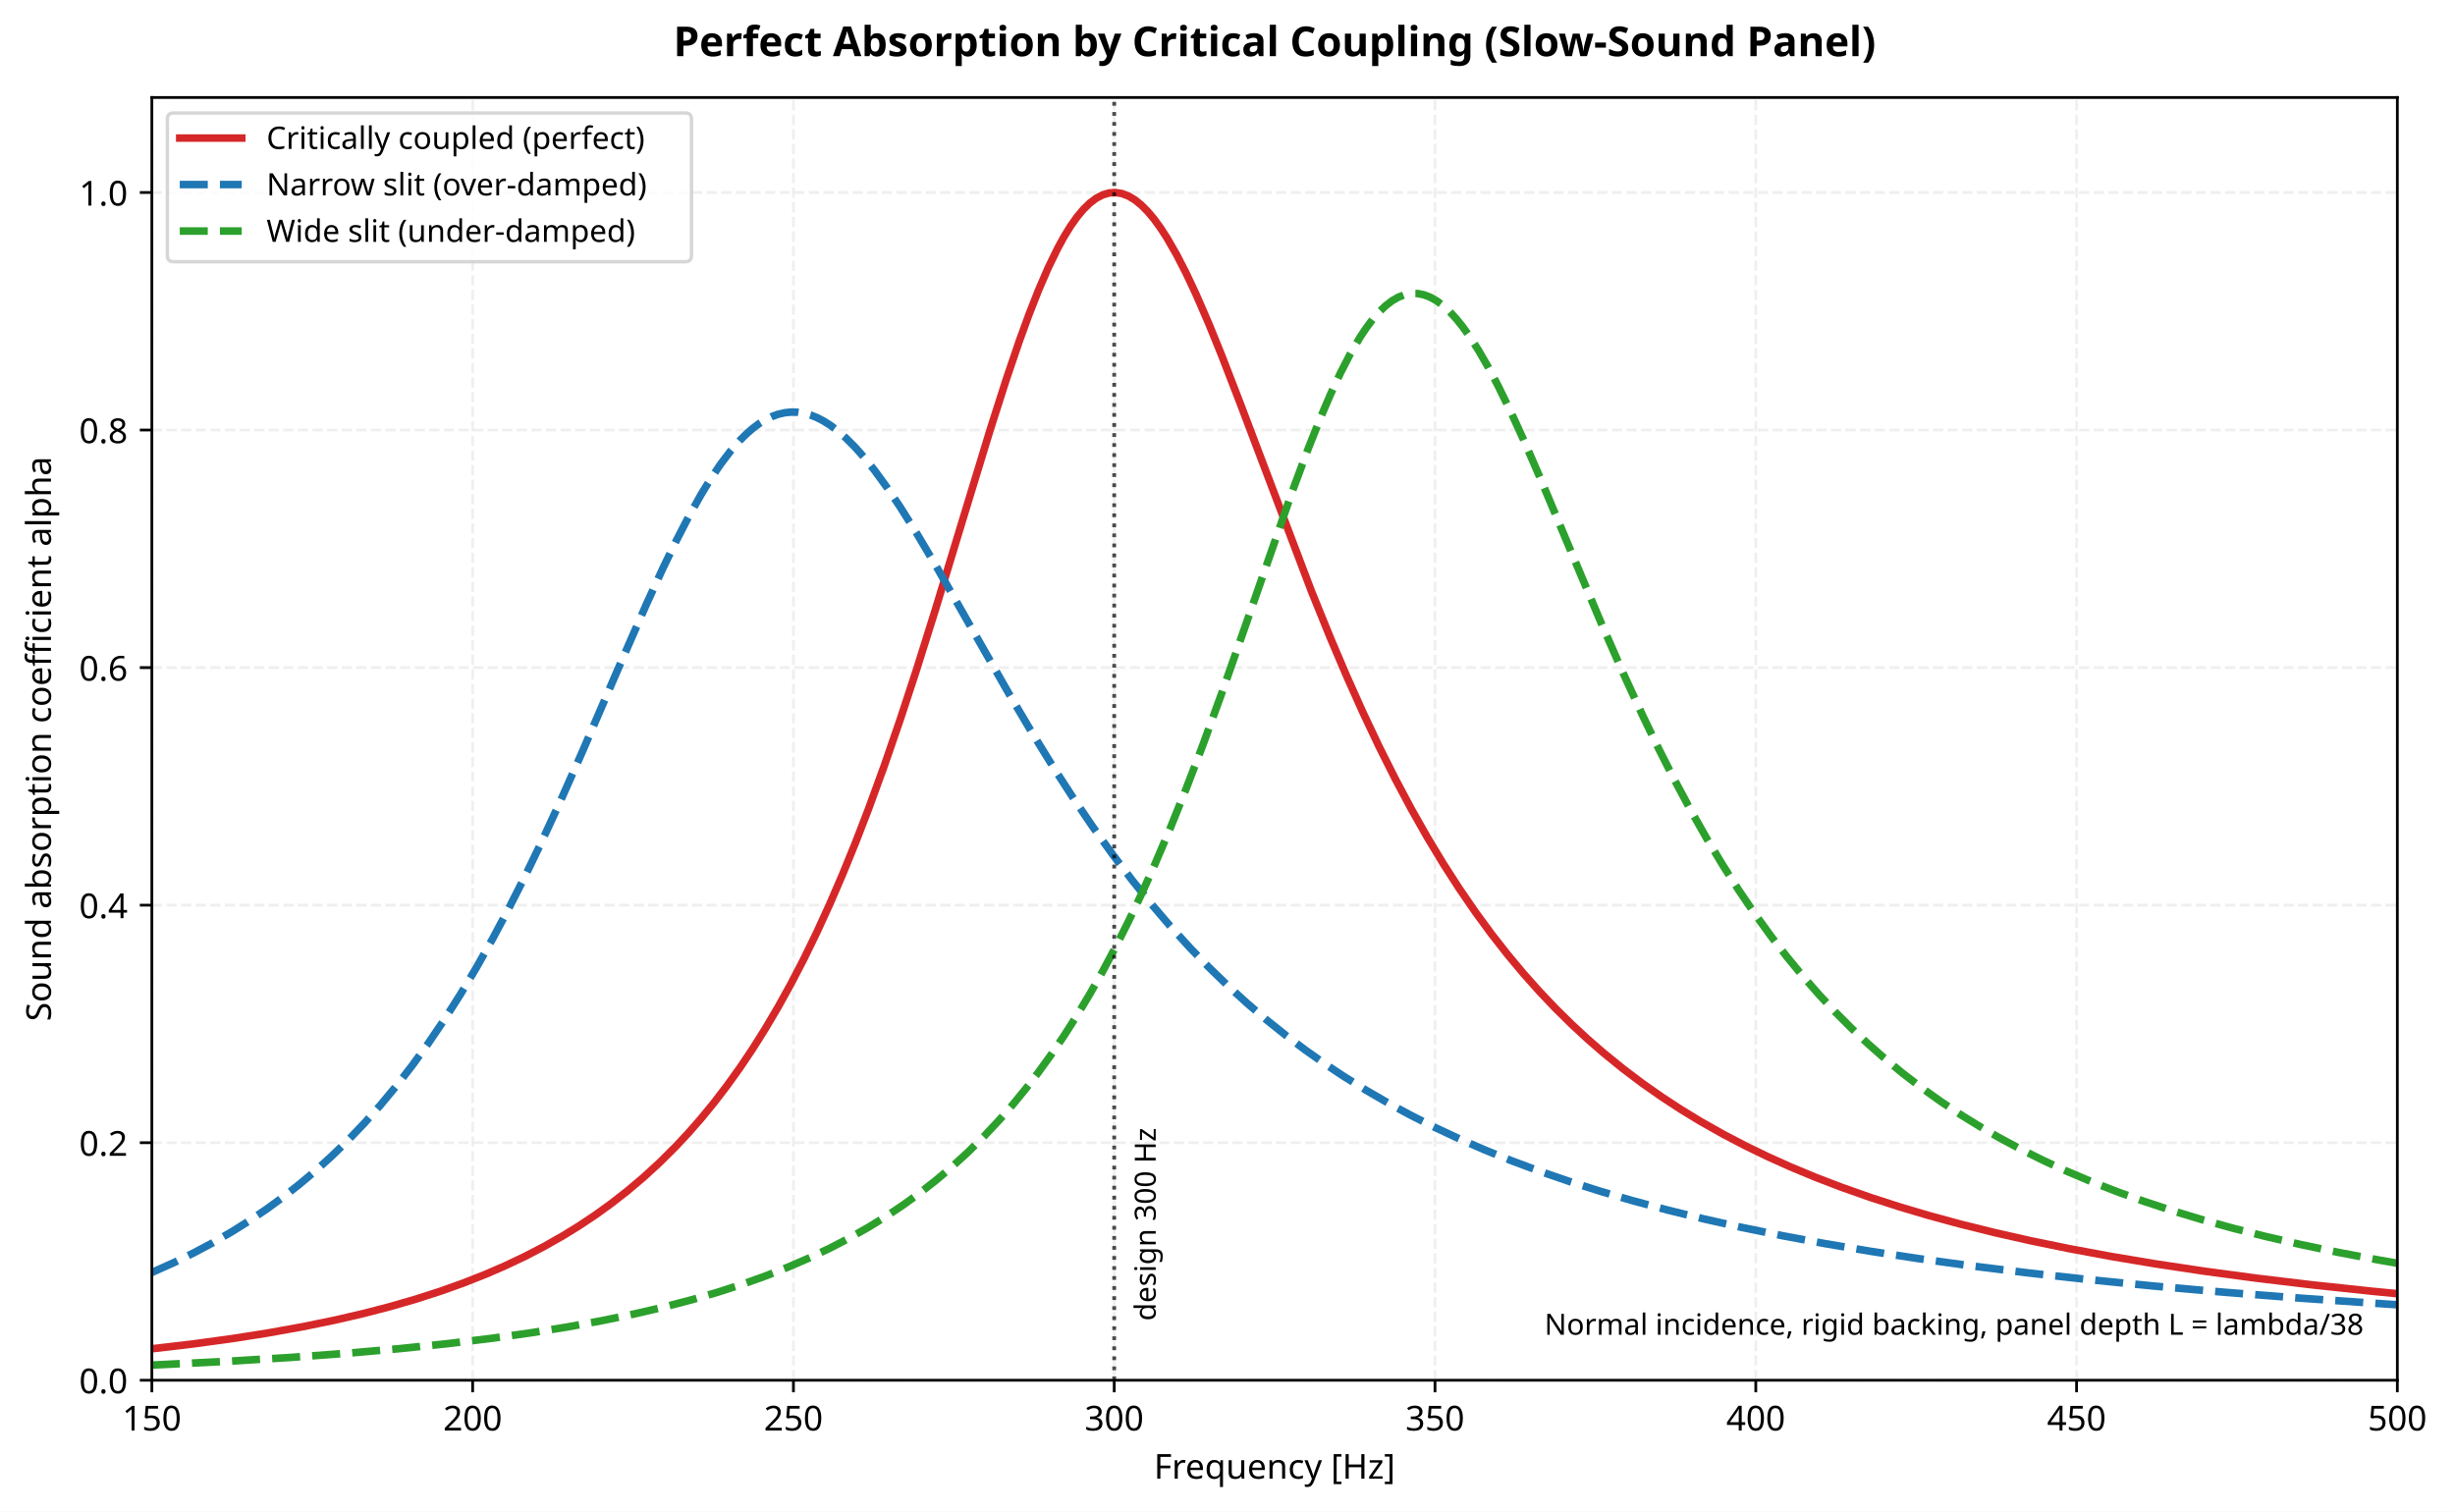
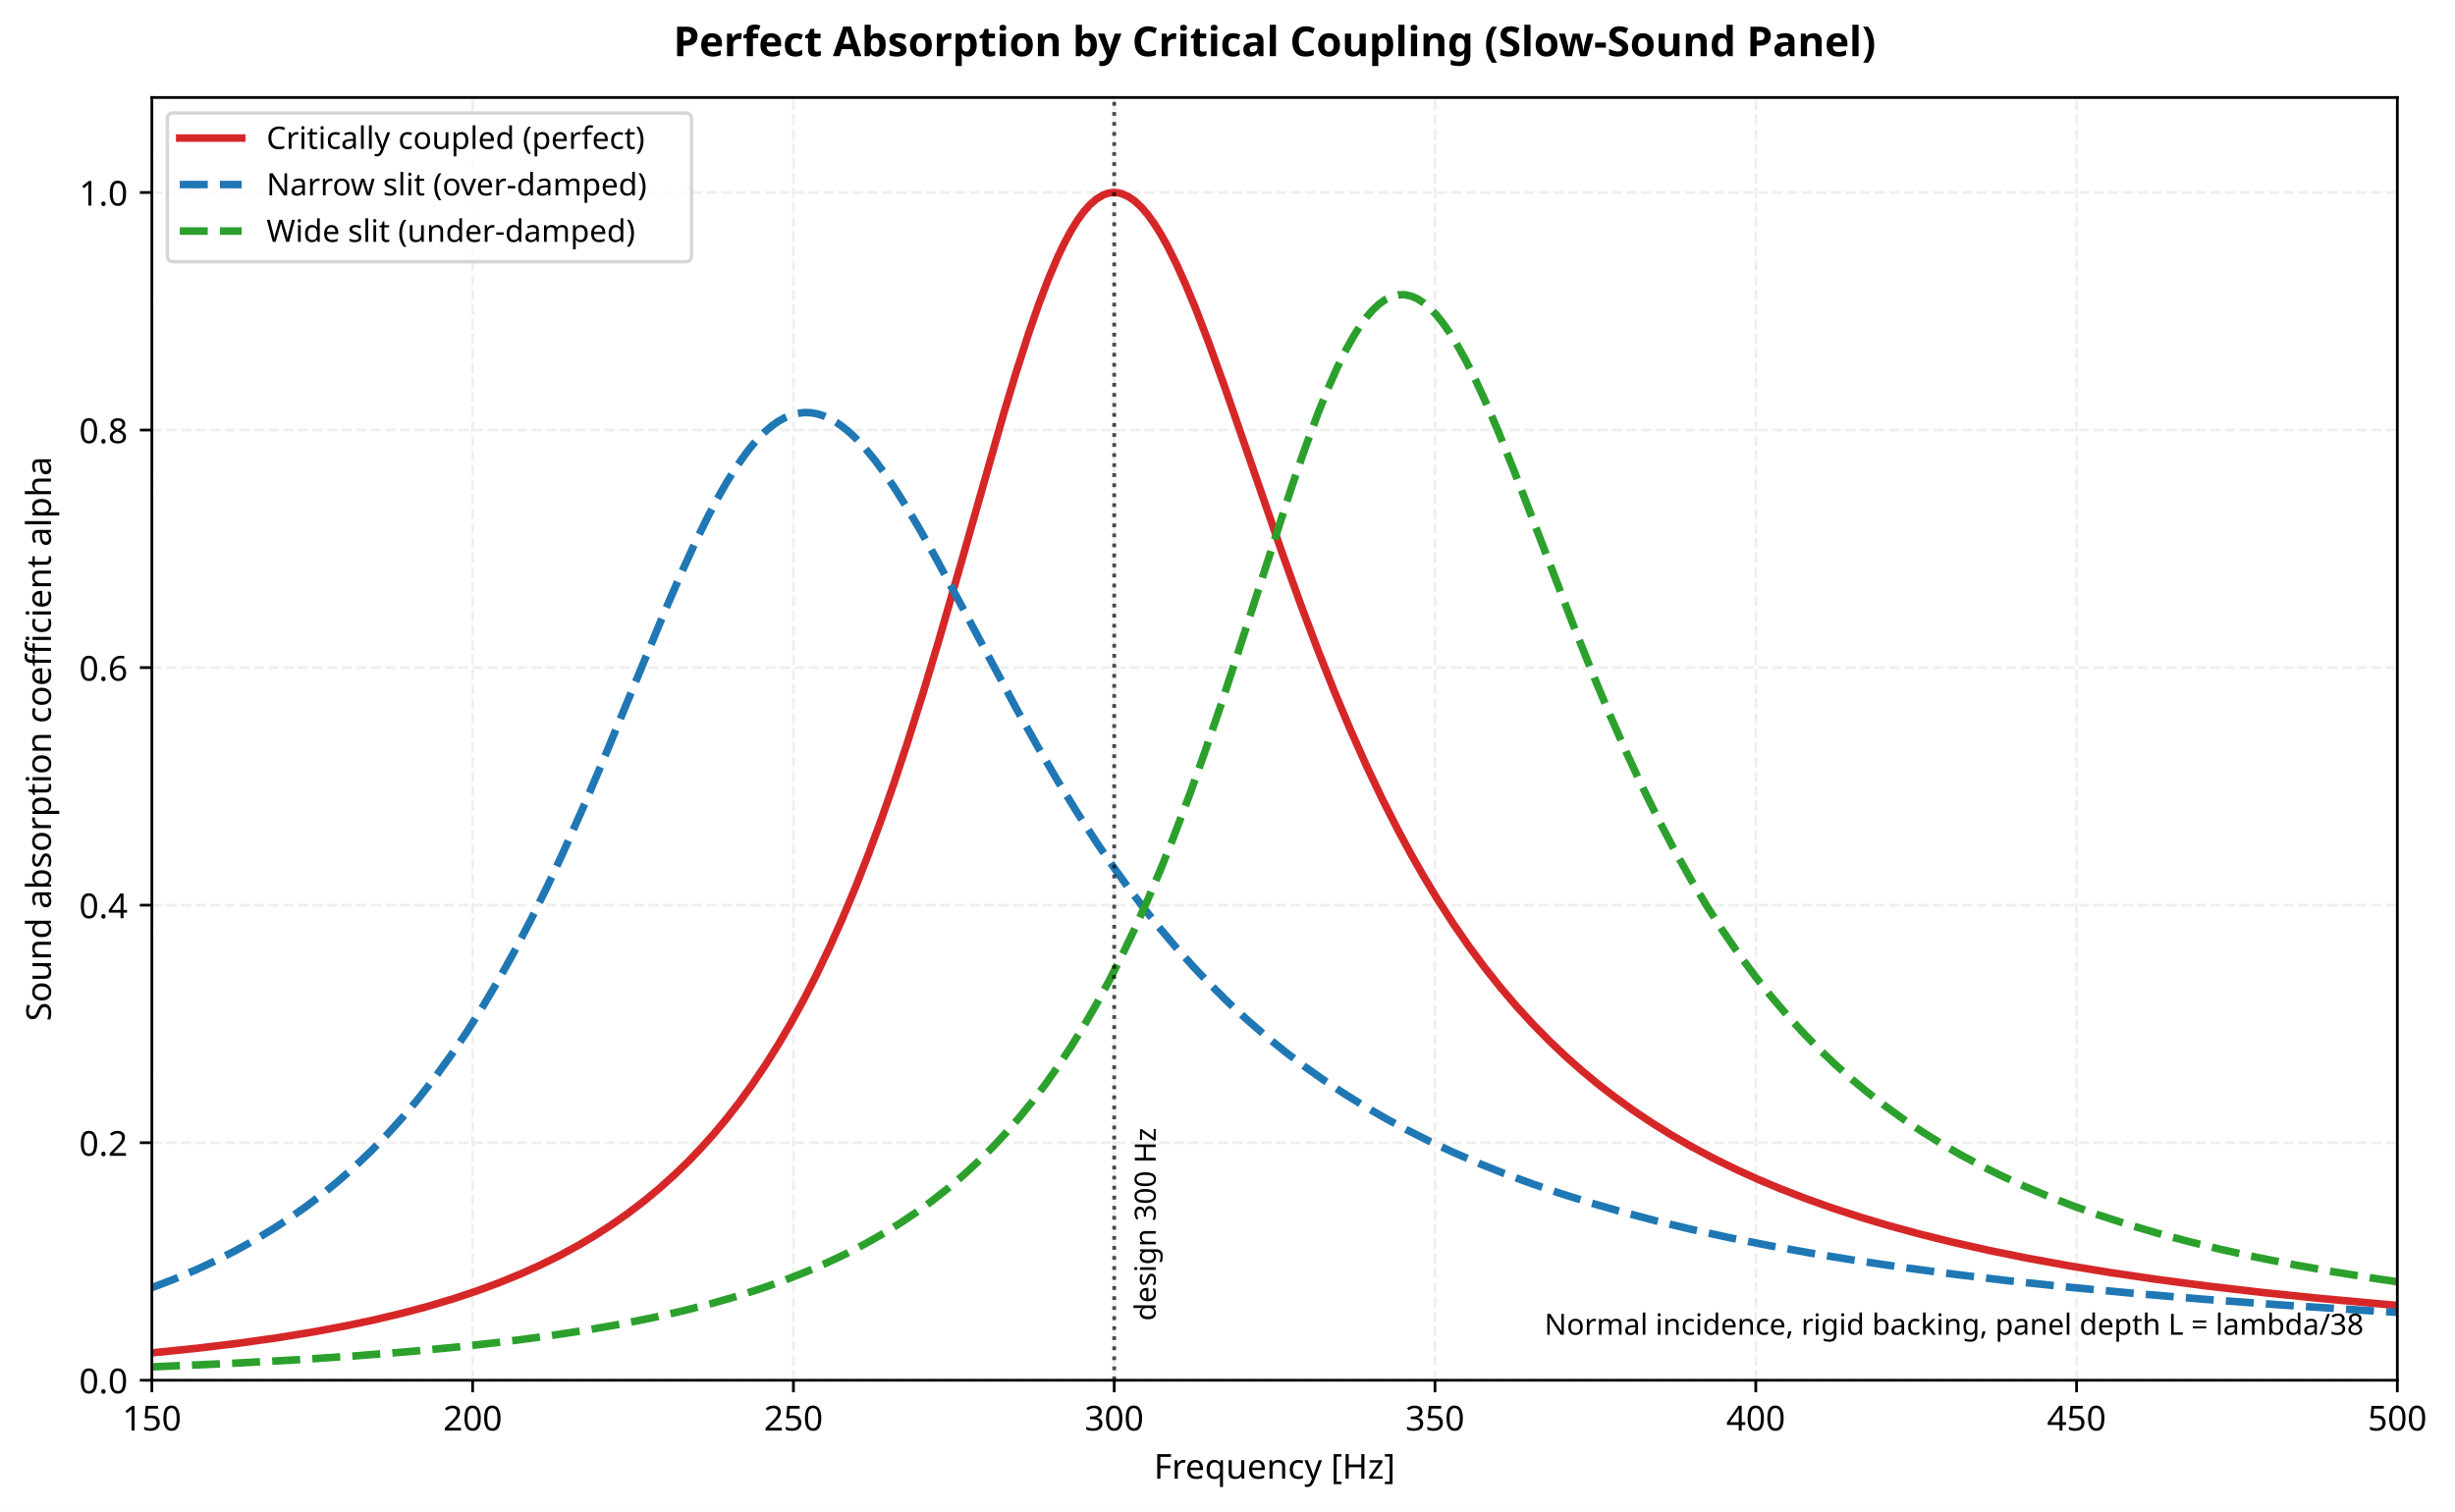
<svg xmlns="http://www.w3.org/2000/svg" xmlns:xlink="http://www.w3.org/1999/xlink" width="712.965pt" height="439.117pt" viewBox="0 0 712.965 439.117" version="1.1">
  <defs>
    <style type="text/css">*{stroke-linejoin: round; stroke-linecap: butt}</style>
  </defs>
  <g id="figure_1">
    <g id="patch_1">
      <path d="M 0 439.117  L 712.965 439.117  L 712.965 0  L 0 0  z " style="fill: #ffffff" />
    </g>
    <g id="axes_1">
      <g id="patch_2">
        <path d="M 44.104 400.916  L 696.222 400.916  L 696.222 28.318  L 44.104 28.318  z " style="fill: #ffffff" />
      </g>
      <g id="matplotlib.axis_1">
        <g id="xtick_1">
          <g id="line2d_1">
            <path d="M 44.104 400.916  L 44.104 28.318  " clip-path="url(#p3e775eb468)" style="fill: none; stroke-dasharray: 2.96,1.28; stroke-dashoffset: 0; stroke: #e0e0e0; stroke-opacity: 0.5; stroke-width: 0.8" />
          </g>
          <g id="line2d_2">
            <defs>
              <path id="m3d27035b55" d="M 0 0  L 0 3.5  " style="stroke: #000000; stroke-width: 0.8" />
            </defs>
            <g>
              <use xlink:href="#m3d27035b55" x="44.104" y="400.916" style="stroke: #000000; stroke-width: 0.8" />
            </g>
          </g>
          <g id="text_1">
            <text style="font-size: 10px; font-family: sans-serif; text-anchor: middle" x="44.104" y="415.513" transform="rotate(-0 44.10391 415.5134)">150</text>
          </g>
        </g>
        <g id="xtick_2">
          <g id="line2d_3">
            <path d="M 137.264 400.916  L 137.264 28.318  " clip-path="url(#p3e775eb468)" style="fill: none; stroke-dasharray: 2.96,1.28; stroke-dashoffset: 0; stroke: #e0e0e0; stroke-opacity: 0.5; stroke-width: 0.8" />
          </g>
          <g id="line2d_4">
            <g>
              <use xlink:href="#m3d27035b55" x="137.264" y="400.916" style="stroke: #000000; stroke-width: 0.8" />
            </g>
          </g>
          <g id="text_2">
            <text style="font-size: 10px; font-family: sans-serif; text-anchor: middle" x="137.264" y="415.513" transform="rotate(-0 137.2636 415.5134)">200</text>
          </g>
        </g>
        <g id="xtick_3">
          <g id="line2d_5">
            <path d="M 230.423 400.916  L 230.423 28.318  " clip-path="url(#p3e775eb468)" style="fill: none; stroke-dasharray: 2.96,1.28; stroke-dashoffset: 0; stroke: #e0e0e0; stroke-opacity: 0.5; stroke-width: 0.8" />
          </g>
          <g id="line2d_6">
            <g>
              <use xlink:href="#m3d27035b55" x="230.423" y="400.916" style="stroke: #000000; stroke-width: 0.8" />
            </g>
          </g>
          <g id="text_3">
            <text style="font-size: 10px; font-family: sans-serif; text-anchor: middle" x="230.423" y="415.513" transform="rotate(-0 230.4232 415.5134)">250</text>
          </g>
        </g>
        <g id="xtick_4">
          <g id="line2d_7">
            <path d="M 323.583 400.916  L 323.583 28.318  " clip-path="url(#p3e775eb468)" style="fill: none; stroke-dasharray: 2.96,1.28; stroke-dashoffset: 0; stroke: #e0e0e0; stroke-opacity: 0.5; stroke-width: 0.8" />
          </g>
          <g id="line2d_8">
            <g>
              <use xlink:href="#m3d27035b55" x="323.583" y="400.916" style="stroke: #000000; stroke-width: 0.8" />
            </g>
          </g>
          <g id="text_4">
            <text style="font-size: 10px; font-family: sans-serif; text-anchor: middle" x="323.583" y="415.513" transform="rotate(-0 323.5829 415.5134)">300</text>
          </g>
        </g>
        <g id="xtick_5">
          <g id="line2d_9">
            <path d="M 416.743 400.916  L 416.743 28.318  " clip-path="url(#p3e775eb468)" style="fill: none; stroke-dasharray: 2.96,1.28; stroke-dashoffset: 0; stroke: #e0e0e0; stroke-opacity: 0.5; stroke-width: 0.8" />
          </g>
          <g id="line2d_10">
            <g>
              <use xlink:href="#m3d27035b55" x="416.743" y="400.916" style="stroke: #000000; stroke-width: 0.8" />
            </g>
          </g>
          <g id="text_5">
            <text style="font-size: 10px; font-family: sans-serif; text-anchor: middle" x="416.743" y="415.513" transform="rotate(-0 416.7426 415.5134)">350</text>
          </g>
        </g>
        <g id="xtick_6">
          <g id="line2d_11">
            <path d="M 509.902 400.916  L 509.902 28.318  " clip-path="url(#p3e775eb468)" style="fill: none; stroke-dasharray: 2.96,1.28; stroke-dashoffset: 0; stroke: #e0e0e0; stroke-opacity: 0.5; stroke-width: 0.8" />
          </g>
          <g id="line2d_12">
            <g>
              <use xlink:href="#m3d27035b55" x="509.902" y="400.916" style="stroke: #000000; stroke-width: 0.8" />
            </g>
          </g>
          <g id="text_6">
            <text style="font-size: 10px; font-family: sans-serif; text-anchor: middle" x="509.902" y="415.513" transform="rotate(-0 509.9022 415.5134)">400</text>
          </g>
        </g>
        <g id="xtick_7">
          <g id="line2d_13">
            <path d="M 603.062 400.916  L 603.062 28.318  " clip-path="url(#p3e775eb468)" style="fill: none; stroke-dasharray: 2.96,1.28; stroke-dashoffset: 0; stroke: #e0e0e0; stroke-opacity: 0.5; stroke-width: 0.8" />
          </g>
          <g id="line2d_14">
            <g>
              <use xlink:href="#m3d27035b55" x="603.062" y="400.916" style="stroke: #000000; stroke-width: 0.8" />
            </g>
          </g>
          <g id="text_7">
            <text style="font-size: 10px; font-family: sans-serif; text-anchor: middle" x="603.062" y="415.513" transform="rotate(-0 603.0619 415.5134)">450</text>
          </g>
        </g>
        <g id="xtick_8">
          <g id="line2d_15">
            <path d="M 696.222 400.916  L 696.222 28.318  " clip-path="url(#p3e775eb468)" style="fill: none; stroke-dasharray: 2.96,1.28; stroke-dashoffset: 0; stroke: #e0e0e0; stroke-opacity: 0.5; stroke-width: 0.8" />
          </g>
          <g id="line2d_16">
            <g>
              <use xlink:href="#m3d27035b55" x="696.222" y="400.916" style="stroke: #000000; stroke-width: 0.8" />
            </g>
          </g>
          <g id="text_8">
            <text style="font-size: 10px; font-family: sans-serif; text-anchor: middle" x="696.222" y="415.513" transform="rotate(-0 696.2216 415.5134)">500</text>
          </g>
        </g>
        <g id="text_9">
          <text style="font-size: 10px; font-family: sans-serif; text-anchor: middle" x="370.163" y="429.514" transform="rotate(-0 370.1627 429.5142)">Frequency [Hz]</text>
        </g>
      </g>
      <g id="matplotlib.axis_2">
        <g id="ytick_1">
          <g id="line2d_17">
            <path d="M 44.104 400.916  L 696.222 400.916  " clip-path="url(#p3e775eb468)" style="fill: none; stroke-dasharray: 2.96,1.28; stroke-dashoffset: 0; stroke: #e0e0e0; stroke-opacity: 0.5; stroke-width: 0.8" />
          </g>
          <g id="line2d_18">
            <defs>
              <path id="mef640d9f3a" d="M 0 0  L -3.5 0  " style="stroke: #000000; stroke-width: 0.8" />
            </defs>
            <g>
              <use xlink:href="#mef640d9f3a" x="44.104" y="400.916" style="stroke: #000000; stroke-width: 0.8" />
            </g>
          </g>
          <g id="text_10">
            <text style="font-size: 10px; font-family: sans-serif; text-anchor: end" x="37.104" y="404.715" transform="rotate(-0 37.10391 404.7146)">0.0</text>
          </g>
        </g>
        <g id="ytick_2">
          <g id="line2d_19">
            <path d="M 44.104 331.916  L 696.222 331.916  " clip-path="url(#p3e775eb468)" style="fill: none; stroke-dasharray: 2.96,1.28; stroke-dashoffset: 0; stroke: #e0e0e0; stroke-opacity: 0.5; stroke-width: 0.8" />
          </g>
          <g id="line2d_20">
            <g>
              <use xlink:href="#mef640d9f3a" x="44.104" y="331.916" style="stroke: #000000; stroke-width: 0.8" />
            </g>
          </g>
          <g id="text_11">
            <text style="font-size: 10px; font-family: sans-serif; text-anchor: end" x="37.104" y="335.715" transform="rotate(-0 37.10391 335.715)">0.2</text>
          </g>
        </g>
        <g id="ytick_3">
          <g id="line2d_21">
            <path d="M 44.104 262.917  L 696.222 262.917  " clip-path="url(#p3e775eb468)" style="fill: none; stroke-dasharray: 2.96,1.28; stroke-dashoffset: 0; stroke: #e0e0e0; stroke-opacity: 0.5; stroke-width: 0.8" />
          </g>
          <g id="line2d_22">
            <g>
              <use xlink:href="#mef640d9f3a" x="44.104" y="262.917" style="stroke: #000000; stroke-width: 0.8" />
            </g>
          </g>
          <g id="text_12">
            <text style="font-size: 10px; font-family: sans-serif; text-anchor: end" x="37.104" y="266.715" transform="rotate(-0 37.10391 266.7155)">0.4</text>
          </g>
        </g>
        <g id="ytick_4">
          <g id="line2d_23">
            <path d="M 44.104 193.917  L 696.222 193.917  " clip-path="url(#p3e775eb468)" style="fill: none; stroke-dasharray: 2.96,1.28; stroke-dashoffset: 0; stroke: #e0e0e0; stroke-opacity: 0.5; stroke-width: 0.8" />
          </g>
          <g id="line2d_24">
            <g>
              <use xlink:href="#mef640d9f3a" x="44.104" y="193.917" style="stroke: #000000; stroke-width: 0.8" />
            </g>
          </g>
          <g id="text_13">
            <text style="font-size: 10px; font-family: sans-serif; text-anchor: end" x="37.104" y="197.716" transform="rotate(-0 37.10391 197.7159)">0.6</text>
          </g>
        </g>
        <g id="ytick_5">
          <g id="line2d_25">
            <path d="M 44.104 124.918  L 696.222 124.918  " clip-path="url(#p3e775eb468)" style="fill: none; stroke-dasharray: 2.96,1.28; stroke-dashoffset: 0; stroke: #e0e0e0; stroke-opacity: 0.5; stroke-width: 0.8" />
          </g>
          <g id="line2d_26">
            <g>
              <use xlink:href="#mef640d9f3a" x="44.104" y="124.918" style="stroke: #000000; stroke-width: 0.8" />
            </g>
          </g>
          <g id="text_14">
            <text style="font-size: 10px; font-family: sans-serif; text-anchor: end" x="37.104" y="128.716" transform="rotate(-0 37.10391 128.7163)">0.8</text>
          </g>
        </g>
        <g id="ytick_6">
          <g id="line2d_27">
            <path d="M 44.104 55.918  L 696.222 55.918  " clip-path="url(#p3e775eb468)" style="fill: none; stroke-dasharray: 2.96,1.28; stroke-dashoffset: 0; stroke: #e0e0e0; stroke-opacity: 0.5; stroke-width: 0.8" />
          </g>
          <g id="line2d_28">
            <g>
              <use xlink:href="#mef640d9f3a" x="44.104" y="55.918" style="stroke: #000000; stroke-width: 0.8" />
            </g>
          </g>
          <g id="text_15">
            <text style="font-size: 10px; font-family: sans-serif; text-anchor: end" x="37.104" y="59.717" transform="rotate(-0 37.10391 59.71678)">1.0</text>
          </g>
        </g>
        <g id="text_16">
          <text style="font-size: 10px; font-family: sans-serif; text-anchor: middle" x="14.798" y="214.617" transform="rotate(-90 14.79844 214.617)">Sound absorption coefficient alpha</text>
        </g>
      </g>
      <g id="line2d_29">
-         <path d="M 44.104 391.78  L 56.232 390.349  L 67.427 388.82  L 77.689 387.208  L 87.952 385.363  L 97.281 383.448  L 105.677 381.501  L 113.141 379.564  L 120.604 377.409  L 128.068 375.004  L 134.598 372.668  L 141.129 370.089  L 146.726 367.66  L 152.324 365.009  L 157.921 362.109  L 163.519 358.935  L 168.184 356.058  L 172.848 352.949  L 177.513 349.587  L 182.177 345.948  L 186.842 342.006  L 191.507 337.732  L 196.171 333.097  L 199.903 329.105  L 203.635 324.842  L 207.367 320.288  L 211.098 315.423  L 214.83 310.225  L 218.562 304.672  L 222.293 298.742  L 226.025 292.412  L 229.757 285.659  L 233.489 278.462  L 237.22 270.799  L 240.952 262.653  L 244.684 254.008  L 248.415 244.857  L 252.147 235.194  L 256.812 222.406  L 261.476 208.863  L 266.141 194.632  L 271.739 176.804  L 280.135 149.152  L 287.598 124.705  L 292.263 110.114  L 295.995 99.135  L 298.794 91.444  L 301.592 84.315  L 304.391 77.833  L 307.19 72.077  L 309.056 68.679  L 310.922 65.654  L 312.788 63.019  L 314.653 60.786  L 316.519 58.966  L 318.385 57.568  L 320.251 56.595  L 322.117 56.049  L 323.983 55.928  L 325.849 56.227  L 327.714 56.939  L 329.58 58.052  L 331.446 59.555  L 333.312 61.43  L 335.178 63.661  L 337.044 66.229  L 338.91 69.112  L 341.708 73.982  L 344.507 79.435  L 347.306 85.395  L 351.038 93.994  L 354.769 103.175  L 360.367 117.674  L 380.891 171.814  L 386.489 185.596  L 391.154 196.539  L 395.818 206.951  L 400.483 216.814  L 405.148 226.125  L 409.812 234.894  L 414.477 243.134  L 419.142 250.868  L 423.806 258.118  L 428.471 264.912  L 433.135 271.275  L 437.8 277.235  L 442.465 282.818  L 447.129 288.049  L 451.794 292.953  L 456.459 297.552  L 461.123 301.868  L 465.788 305.921  L 471.386 310.464  L 476.983 314.686  L 482.581 318.613  L 488.178 322.272  L 493.776 325.684  L 500.306 329.38  L 506.837 332.799  L 513.367 335.965  L 519.898 338.903  L 527.361 342.007  L 534.825 344.868  L 543.221 347.826  L 551.618 350.538  L 560.014 353.029  L 569.343 355.567  L 579.605 358.11  L 589.868 360.425  L 601.063 362.719  L 613.191 364.969  L 626.252 367.151  L 640.246 369.25  L 655.173 371.254  L 671.032 373.156  L 688.758 375.046  L 696.222 375.776  L 696.222 375.776  " clip-path="url(#p3e775eb468)" style="fill: none; stroke: #d62728; stroke-width: 2.2; stroke-linecap: square" />
+         <path d="M 44.104 392.97  L 57.165 391.627  L 69.293 390.162  L 80.488 388.588  L 90.75 386.921  L 100.08 385.188  L 108.476 383.421  L 116.872 381.426  L 124.336 379.434  L 131.799 377.204  L 138.33 375.032  L 144.86 372.626  L 151.391 369.955  L 156.988 367.428  L 162.586 364.655  L 168.184 361.609  L 172.848 358.837  L 177.513 355.831  L 182.177 352.568  L 186.842 349.023  L 191.507 345.167  L 196.171 340.968  L 199.903 337.339  L 203.635 333.45  L 207.367 329.28  L 211.098 324.808  L 214.83 320.009  L 218.562 314.859  L 222.293 309.333  L 226.025 303.402  L 229.757 297.04  L 233.489 290.217  L 237.22 282.907  L 240.952 275.082  L 244.684 266.717  L 248.415 257.792  L 252.147 248.29  L 255.879 238.203  L 259.611 227.531  L 263.342 216.289  L 268.007 201.481  L 272.672 185.933  L 279.202 163.245  L 291.33 120.659  L 295.062 108.275  L 298.794 96.65  L 301.592 88.588  L 304.391 81.209  L 307.19 74.619  L 309.056 70.711  L 310.922 67.221  L 312.788 64.172  L 314.653 61.583  L 316.519 59.468  L 318.385 57.841  L 320.251 56.707  L 321.184 56.327  L 322.117 56.07  L 323.05 55.938  L 323.983 55.929  L 324.916 56.043  L 325.849 56.278  L 327.714 57.108  L 329.58 58.406  L 331.446 60.154  L 333.312 62.332  L 335.178 64.919  L 337.044 67.889  L 338.91 71.216  L 341.708 76.814  L 344.507 83.052  L 347.306 89.833  L 351.038 99.55  L 355.702 112.473  L 362.233 131.34  L 372.495 161.011  L 378.093 176.528  L 382.757 188.887  L 387.422 200.649  L 392.087 211.775  L 396.751 222.249  L 401.416 232.075  L 406.081 241.267  L 409.812 248.181  L 413.544 254.72  L 417.276 260.901  L 421.94 268.149  L 426.605 274.898  L 431.27 281.182  L 435.934 287.036  L 440.599 292.49  L 445.264 297.575  L 449.928 302.319  L 454.593 306.749  L 459.257 310.888  L 463.922 314.759  L 468.587 318.384  L 474.184 322.434  L 479.782 326.186  L 485.38 329.667  L 490.977 332.901  L 497.508 336.391  L 504.038 339.605  L 510.569 342.572  L 517.099 345.315  L 524.563 348.204  L 532.026 350.858  L 540.422 353.592  L 548.819 356.089  L 558.148 358.619  L 567.477 360.921  L 577.74 363.221  L 588.935 365.489  L 601.063 367.698  L 613.191 369.683  L 626.252 371.606  L 641.179 373.569  L 657.039 375.419  L 673.831 377.154  L 692.49 378.856  L 696.222 379.171  L 696.222 379.171  " clip-path="url(#p3e775eb468)" style="fill: none; stroke: #d62728; stroke-width: 2.2; stroke-linecap: square" />
      </g>
      <g id="line2d_30">
-         <path d="M 44.104 369.612  L 50.634 366.682  L 56.232 363.938  L 61.83 360.957  L 67.427 357.716  L 73.025 354.191  L 77.689 351.016  L 82.354 347.608  L 87.019 343.947  L 91.683 340.016  L 96.348 335.793  L 101.013 331.258  L 105.677 326.387  L 110.342 321.16  L 115.007 315.553  L 119.671 309.543  L 124.336 303.11  L 129 296.234  L 133.665 288.898  L 138.33 281.092  L 142.994 272.808  L 147.659 264.049  L 152.324 254.827  L 156.988 245.168  L 162.586 233.059  L 169.116 218.354  L 180.312 192.423  L 187.775 175.396  L 192.44 165.223  L 196.171 157.499  L 199.903 150.253  L 203.635 143.586  L 206.434 139.023  L 209.232 134.876  L 212.031 131.181  L 214.83 127.965  L 216.696 126.101  L 218.562 124.468  L 220.428 123.07  L 222.293 121.911  L 224.159 120.994  L 226.025 120.319  L 227.891 119.887  L 229.757 119.697  L 231.623 119.745  L 233.489 120.028  L 235.354 120.542  L 237.22 121.28  L 239.086 122.236  L 240.952 123.402  L 242.818 124.769  L 245.617 127.179  L 248.415 129.989  L 251.214 133.165  L 254.013 136.671  L 257.745 141.796  L 261.476 147.355  L 266.141 154.788  L 271.739 164.216  L 280.135 178.917  L 293.196 201.813  L 299.727 212.839  L 306.257 223.412  L 311.855 232.057  L 317.452 240.29  L 323.05 248.097  L 328.647 255.478  L 334.245 262.438  L 339.843 268.991  L 345.44 275.15  L 351.038 280.936  L 356.635 286.367  L 362.233 291.464  L 367.83 296.248  L 373.428 300.738  L 379.026 304.953  L 384.623 308.912  L 390.221 312.633  L 396.751 316.694  L 403.282 320.477  L 409.812 324.006  L 416.343 327.299  L 423.806 330.8  L 431.27 334.045  L 438.733 337.058  L 447.129 340.194  L 455.526 343.089  L 464.855 346.051  L 474.184 348.772  L 484.447 351.517  L 494.709 354.03  L 505.904 356.537  L 518.032 359.008  L 530.16 361.256  L 543.221 363.456  L 557.215 365.592  L 572.142 367.649  L 588.935 369.729  L 606.66 371.69  L 625.319 373.535  L 645.843 375.34  L 668.234 377.084  L 692.49 378.75  L 696.222 378.988  L 696.222 378.988  " clip-path="url(#p3e775eb468)" style="fill: none; stroke-dasharray: 8.14,3.52; stroke-dashoffset: 0; stroke: #1f77b4; stroke-width: 2.2" />
+         <path d="M 44.104 374.039  L 50.634 371.517  L 57.165 368.737  L 62.762 366.127  L 68.36 363.284  L 73.958 360.184  L 79.555 356.802  L 84.22 353.747  L 88.885 350.458  L 93.549 346.916  L 98.214 343.099  L 102.878 338.985  L 107.543 334.551  L 112.208 329.772  L 116.872 324.622  L 121.537 319.075  L 126.202 313.104  L 130.866 306.684  L 135.531 299.79  L 140.196 292.4  L 144.86 284.497  L 149.525 276.068  L 154.19 267.11  L 158.854 257.633  L 163.519 247.657  L 169.116 235.087  L 174.714 221.969  L 183.11 201.638  L 193.373 176.824  L 198.037 166.058  L 201.769 157.886  L 205.501 150.236  L 208.299 144.913  L 211.098 140  L 213.897 135.541  L 216.696 131.58  L 218.562 129.233  L 220.428 127.133  L 222.293 125.288  L 224.159 123.704  L 226.025 122.387  L 227.891 121.341  L 229.757 120.567  L 231.623 120.066  L 233.489 119.837  L 235.354 119.877  L 237.22 120.183  L 239.086 120.748  L 240.952 121.567  L 242.818 122.63  L 244.684 123.929  L 246.55 125.454  L 248.415 127.194  L 251.214 130.181  L 254.013 133.584  L 256.812 137.36  L 259.611 141.465  L 263.342 147.374  L 267.074 153.688  L 271.739 162.005  L 278.269 174.14  L 295.062 205.615  L 301.592 217.279  L 307.19 226.843  L 312.788 235.954  L 318.385 244.586  L 323.05 251.406  L 327.714 257.888  L 332.379 264.037  L 337.044 269.863  L 341.708 275.377  L 346.373 280.592  L 351.038 285.521  L 356.635 291.079  L 362.233 296.271  L 367.83 301.122  L 373.428 305.655  L 379.026 309.894  L 384.623 313.86  L 390.221 317.572  L 395.818 321.05  L 402.349 324.835  L 408.879 328.351  L 415.41 331.62  L 421.94 334.664  L 429.404 337.891  L 436.867 340.875  L 445.264 343.969  L 453.66 346.813  L 462.056 349.434  L 471.386 352.109  L 480.715 354.563  L 490.977 357.035  L 502.172 359.489  L 513.367 361.722  L 525.495 363.921  L 538.556 366.064  L 552.55 368.136  L 567.477 370.123  L 583.337 372.017  L 601.063 373.907  L 619.721 375.676  L 640.246 377.4  L 662.636 379.058  L 687.825 380.691  L 696.222 381.189  L 696.222 381.189  " clip-path="url(#p3e775eb468)" style="fill: none; stroke-dasharray: 8.14,3.52; stroke-dashoffset: 0; stroke: #1f77b4; stroke-width: 2.2" />
      </g>
      <g id="line2d_31">
-         <path d="M 44.104 396.511  L 65.561 395.445  L 84.22 394.303  L 101.013 393.061  L 115.939 391.747  L 129.933 390.295  L 142.994 388.71  L 154.19 387.139  L 164.452 385.496  L 174.714 383.625  L 184.043 381.696  L 192.44 379.743  L 200.836 377.556  L 208.299 375.386  L 215.763 372.975  L 222.293 370.642  L 228.824 368.074  L 235.354 365.243  L 240.952 362.582  L 246.55 359.681  L 252.147 356.515  L 257.745 353.055  L 262.409 349.924  L 267.074 346.547  L 271.739 342.901  L 276.403 338.962  L 281.068 334.705  L 285.733 330.101  L 290.397 325.121  L 294.129 320.844  L 297.861 316.288  L 301.592 311.436  L 305.324 306.27  L 309.056 300.77  L 312.788 294.919  L 316.519 288.698  L 320.251 282.092  L 323.983 275.084  L 327.714 267.661  L 331.446 259.815  L 335.178 251.54  L 339.843 240.596  L 344.507 229.003  L 349.172 216.804  L 354.769 201.469  L 361.3 182.87  L 375.294 142.746  L 379.958 130.217  L 383.69 120.857  L 386.489 114.339  L 389.288 108.328  L 392.087 102.896  L 394.885 98.103  L 396.751 95.293  L 398.617 92.807  L 400.483 90.658  L 402.349 88.856  L 404.215 87.411  L 406.081 86.326  L 407.946 85.607  L 409.812 85.253  L 411.678 85.262  L 413.544 85.63  L 415.41 86.35  L 417.276 87.415  L 419.142 88.811  L 421.007 90.528  L 422.873 92.549  L 424.739 94.86  L 426.605 97.443  L 429.404 101.789  L 432.203 106.642  L 435.001 111.939  L 438.733 119.578  L 442.465 127.738  L 447.129 138.455  L 455.526 158.462  L 464.855 180.618  L 471.386 195.525  L 476.983 207.707  L 481.648 217.374  L 486.312 226.571  L 490.977 235.288  L 495.642 243.523  L 500.306 251.286  L 504.971 258.59  L 509.636 265.453  L 514.3 271.897  L 518.965 277.942  L 523.63 283.613  L 528.294 288.931  L 532.959 293.919  L 537.624 298.599  L 542.288 302.992  L 546.953 307.117  L 552.55 311.739  L 558.148 316.032  L 563.746 320.024  L 569.343 323.738  L 574.941 327.2  L 580.538 330.428  L 587.069 333.927  L 593.599 337.162  L 600.13 340.159  L 607.593 343.32  L 615.057 346.228  L 622.52 348.907  L 630.917 351.677  L 639.313 354.216  L 648.642 356.796  L 657.971 359.15  L 668.234 361.51  L 679.429 363.842  L 690.624 365.953  L 696.222 366.934  L 696.222 366.934  " clip-path="url(#p3e775eb468)" style="fill: none; stroke-dasharray: 8.14,3.52; stroke-dashoffset: 0; stroke: #2ca02c; stroke-width: 2.2" />
+         <path d="M 44.104 397.029  L 66.494 396.048  L 86.086 394.979  L 103.811 393.794  L 119.671 392.515  L 133.665 391.173  L 146.726 389.701  L 158.854 388.105  L 170.049 386.397  L 180.312 384.595  L 189.641 382.727  L 198.037 380.827  L 206.434 378.687  L 213.897 376.553  L 221.36 374.17  L 227.891 371.851  L 234.422 369.286  L 240.019 366.866  L 245.617 364.219  L 251.214 361.319  L 256.812 358.136  L 261.476 355.244  L 266.141 352.113  L 270.806 348.718  L 275.47 345.035  L 280.135 341.035  L 284.8 336.688  L 288.531 332.937  L 292.263 328.925  L 295.995 324.63  L 299.727 320.034  L 303.458 315.113  L 307.19 309.846  L 310.922 304.209  L 314.653 298.18  L 318.385 291.734  L 322.117 284.849  L 325.849 277.506  L 329.58 269.685  L 333.312 261.373  L 337.044 252.561  L 340.775 243.248  L 345.44 230.916  L 350.105 217.861  L 354.769 204.167  L 361.3 184.184  L 375.294 140.917  L 379.026 130.133  L 382.757 120.059  L 385.556 113.103  L 388.355 106.762  L 391.154 101.124  L 393.02 97.795  L 394.885 94.835  L 396.751 92.262  L 398.617 90.092  L 400.483 88.337  L 402.349 87.007  L 404.215 86.108  L 406.081 85.641  L 407.946 85.606  L 409.812 85.998  L 411.678 86.808  L 413.544 88.025  L 415.41 89.636  L 417.276 91.623  L 419.142 93.968  L 421.007 96.648  L 422.873 99.642  L 425.672 104.668  L 428.471 110.263  L 431.27 116.341  L 435.001 125.053  L 439.666 136.653  L 446.196 153.627  L 457.392 182.817  L 462.989 196.797  L 467.654 207.939  L 472.319 218.553  L 476.983 228.602  L 481.648 238.073  L 486.312 246.968  L 490.977 255.299  L 495.642 263.086  L 500.306 270.355  L 504.971 277.135  L 509.636 283.454  L 514.3 289.344  L 518.965 294.834  L 523.63 299.952  L 528.294 304.725  L 532.959 309.18  L 537.624 313.341  L 542.288 317.23  L 546.953 320.867  L 552.55 324.928  L 558.148 328.684  L 563.746 332.165  L 569.343 335.394  L 574.941 338.395  L 581.471 341.632  L 588.002 344.614  L 594.532 347.366  L 601.996 350.257  L 609.459 352.906  L 617.855 355.629  L 626.252 358.111  L 635.581 360.618  L 644.91 362.892  L 655.173 365.159  L 666.368 367.388  L 677.563 369.393  L 689.691 371.349  L 696.222 372.318  L 696.222 372.318  " clip-path="url(#p3e775eb468)" style="fill: none; stroke-dasharray: 8.14,3.52; stroke-dashoffset: 0; stroke: #2ca02c; stroke-width: 2.2" />
      </g>
      <g id="line2d_32">
        <path d="M 323.583 400.916  L 323.583 28.318  " clip-path="url(#p3e775eb468)" style="fill: none; stroke-dasharray: 1.1,1.815; stroke-dashoffset: 0; stroke: #000000; stroke-opacity: 0.7; stroke-width: 1.1" />
      </g>
      <g id="patch_3">
        <path d="M 44.104 400.916  L 44.104 28.318  " style="fill: none; stroke: #000000; stroke-width: 0.8; stroke-linejoin: miter; stroke-linecap: square" />
      </g>
      <g id="patch_4">
        <path d="M 696.222 400.916  L 696.222 28.318  " style="fill: none; stroke: #000000; stroke-width: 0.8; stroke-linejoin: miter; stroke-linecap: square" />
      </g>
      <g id="patch_5">
        <path d="M 44.104 400.916  L 696.222 400.916  " style="fill: none; stroke: #000000; stroke-width: 0.8; stroke-linejoin: miter; stroke-linecap: square" />
      </g>
      <g id="patch_6">
        <path d="M 44.104 28.318  L 696.222 28.318  " style="fill: none; stroke: #000000; stroke-width: 0.8; stroke-linejoin: miter; stroke-linecap: square" />
      </g>
      <g id="text_17">
        <text style="font-size: 8.5px; font-family: sans-serif" transform="translate(335.6312 383.6659) rotate(-90)">design 300 Hz</text>
      </g>
      <g id="text_18">
        <text style="font-size: 8.5px; font-family: sans-serif; text-anchor: end" x="686.44" y="387.696" transform="rotate(-0 686.4398 387.6959)">Normal incidence, rigid backing, panel depth L = lambda/38</text>
      </g>
      <g id="text_19">
        <text style="font-weight: 700; font-size: 12px; font-family: sans-serif; text-anchor: middle" x="370.163" y="16.318" transform="rotate(-0 370.1627 16.31812)">Perfect Absorption by Critical Coupling (Slow-Sound Panel)</text>
      </g>
      <g id="legend_1">
        <g id="patch_7">
          <path d="M 50.404 76.02  L 199.011 76.02  Q 200.811 76.02 200.811 74.22  L 200.811 34.618  Q 200.811 32.818 199.011 32.818  L 50.404 32.818  Q 48.604 32.818 48.604 34.618  L 48.604 74.22  Q 48.604 76.02 50.404 76.02  z " style="fill: #ffffff; opacity: 0.8; stroke: #cccccc; stroke-linejoin: miter" />
        </g>
        <g id="line2d_33">
          <path d="M 52.204 40.107  L 61.204 40.107  L 70.204 40.107  " style="fill: none; stroke: #d62728; stroke-width: 2.2; stroke-linecap: square" />
        </g>
        <g id="text_20">
          <text style="font-size: 9px; font-family: sans-serif; text-anchor: start" x="77.404" y="43.257" transform="rotate(-0 77.40391 43.25672)">Critically coupled (perfect)</text>
        </g>
        <g id="line2d_34">
          <path d="M 52.204 53.607  L 61.204 53.607  L 70.204 53.607  " style="fill: none; stroke-dasharray: 8.14,3.52; stroke-dashoffset: 0; stroke: #1f77b4; stroke-width: 2.2" />
        </g>
        <g id="text_21">
          <text style="font-size: 9px; font-family: sans-serif; text-anchor: start" x="77.404" y="56.757" transform="rotate(-0 77.40391 56.75742)">Narrow slit (over-damped)</text>
        </g>
        <g id="line2d_35">
          <path d="M 52.204 67.108  L 61.204 67.108  L 70.204 67.108  " style="fill: none; stroke-dasharray: 8.14,3.52; stroke-dashoffset: 0; stroke: #2ca02c; stroke-width: 2.2" />
        </g>
        <g id="text_22">
          <text style="font-size: 9px; font-family: sans-serif; text-anchor: start" x="77.404" y="70.258" transform="rotate(-0 77.40391 70.25813)">Wide slit (under-damped)</text>
        </g>
      </g>
    </g>
  </g>
  <defs>
    <clipPath id="p3e775eb468">
      <rect x="44.104" y="28.318" width="652.118" height="372.598" />
    </clipPath>
  </defs>
</svg>
